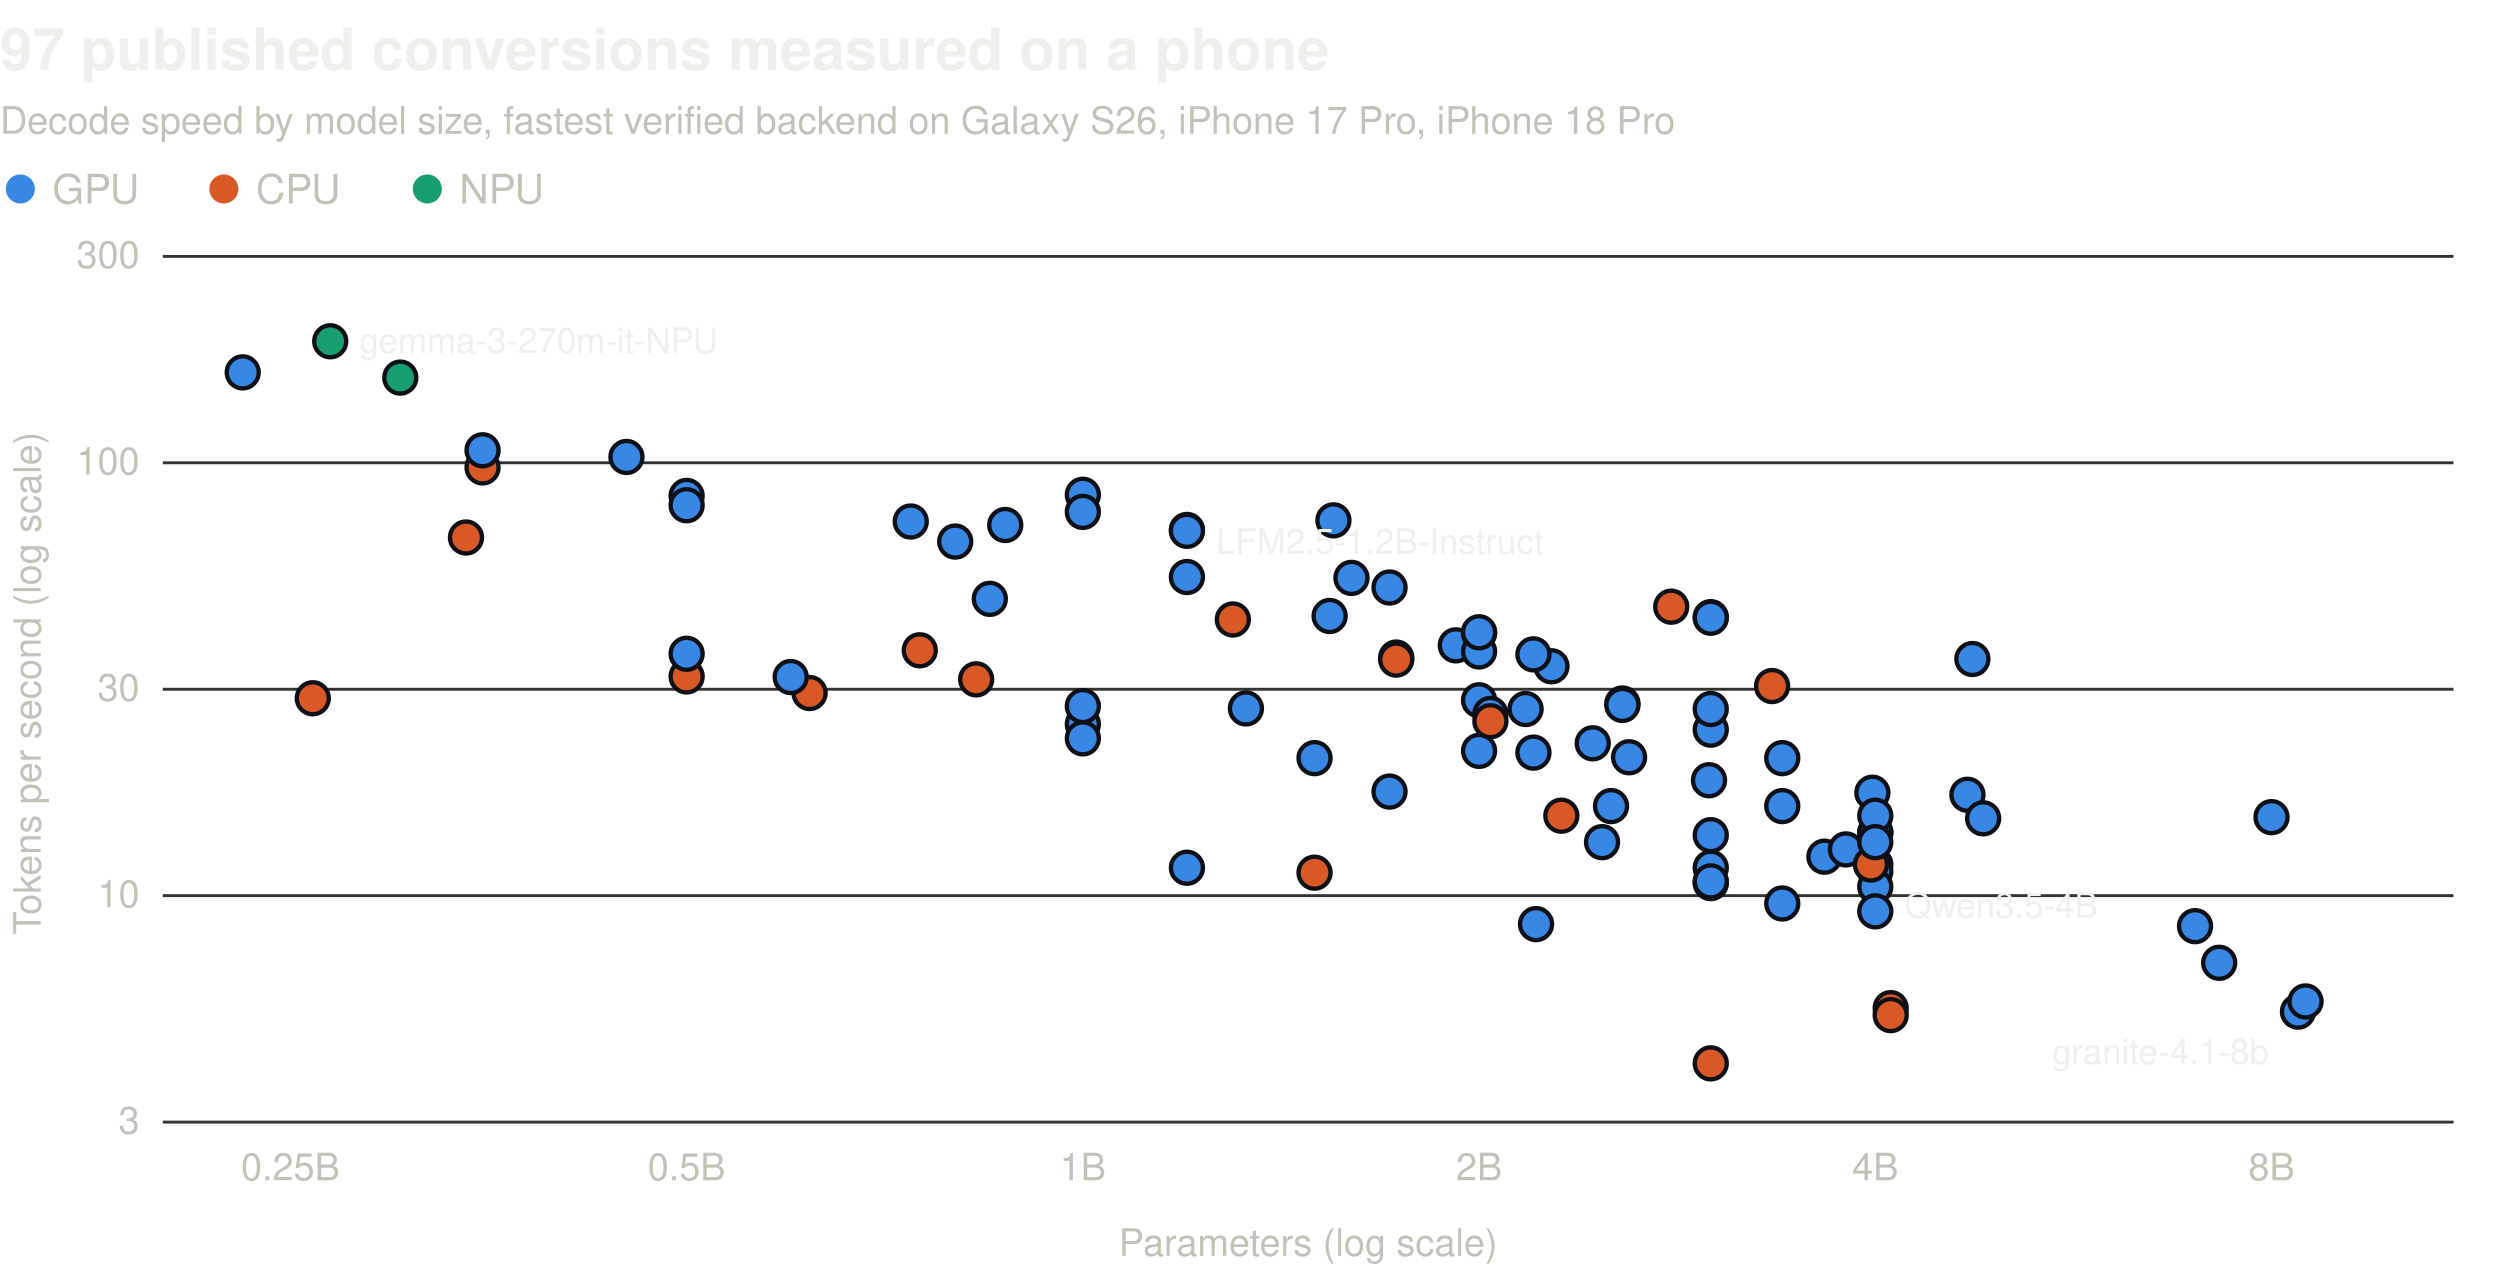
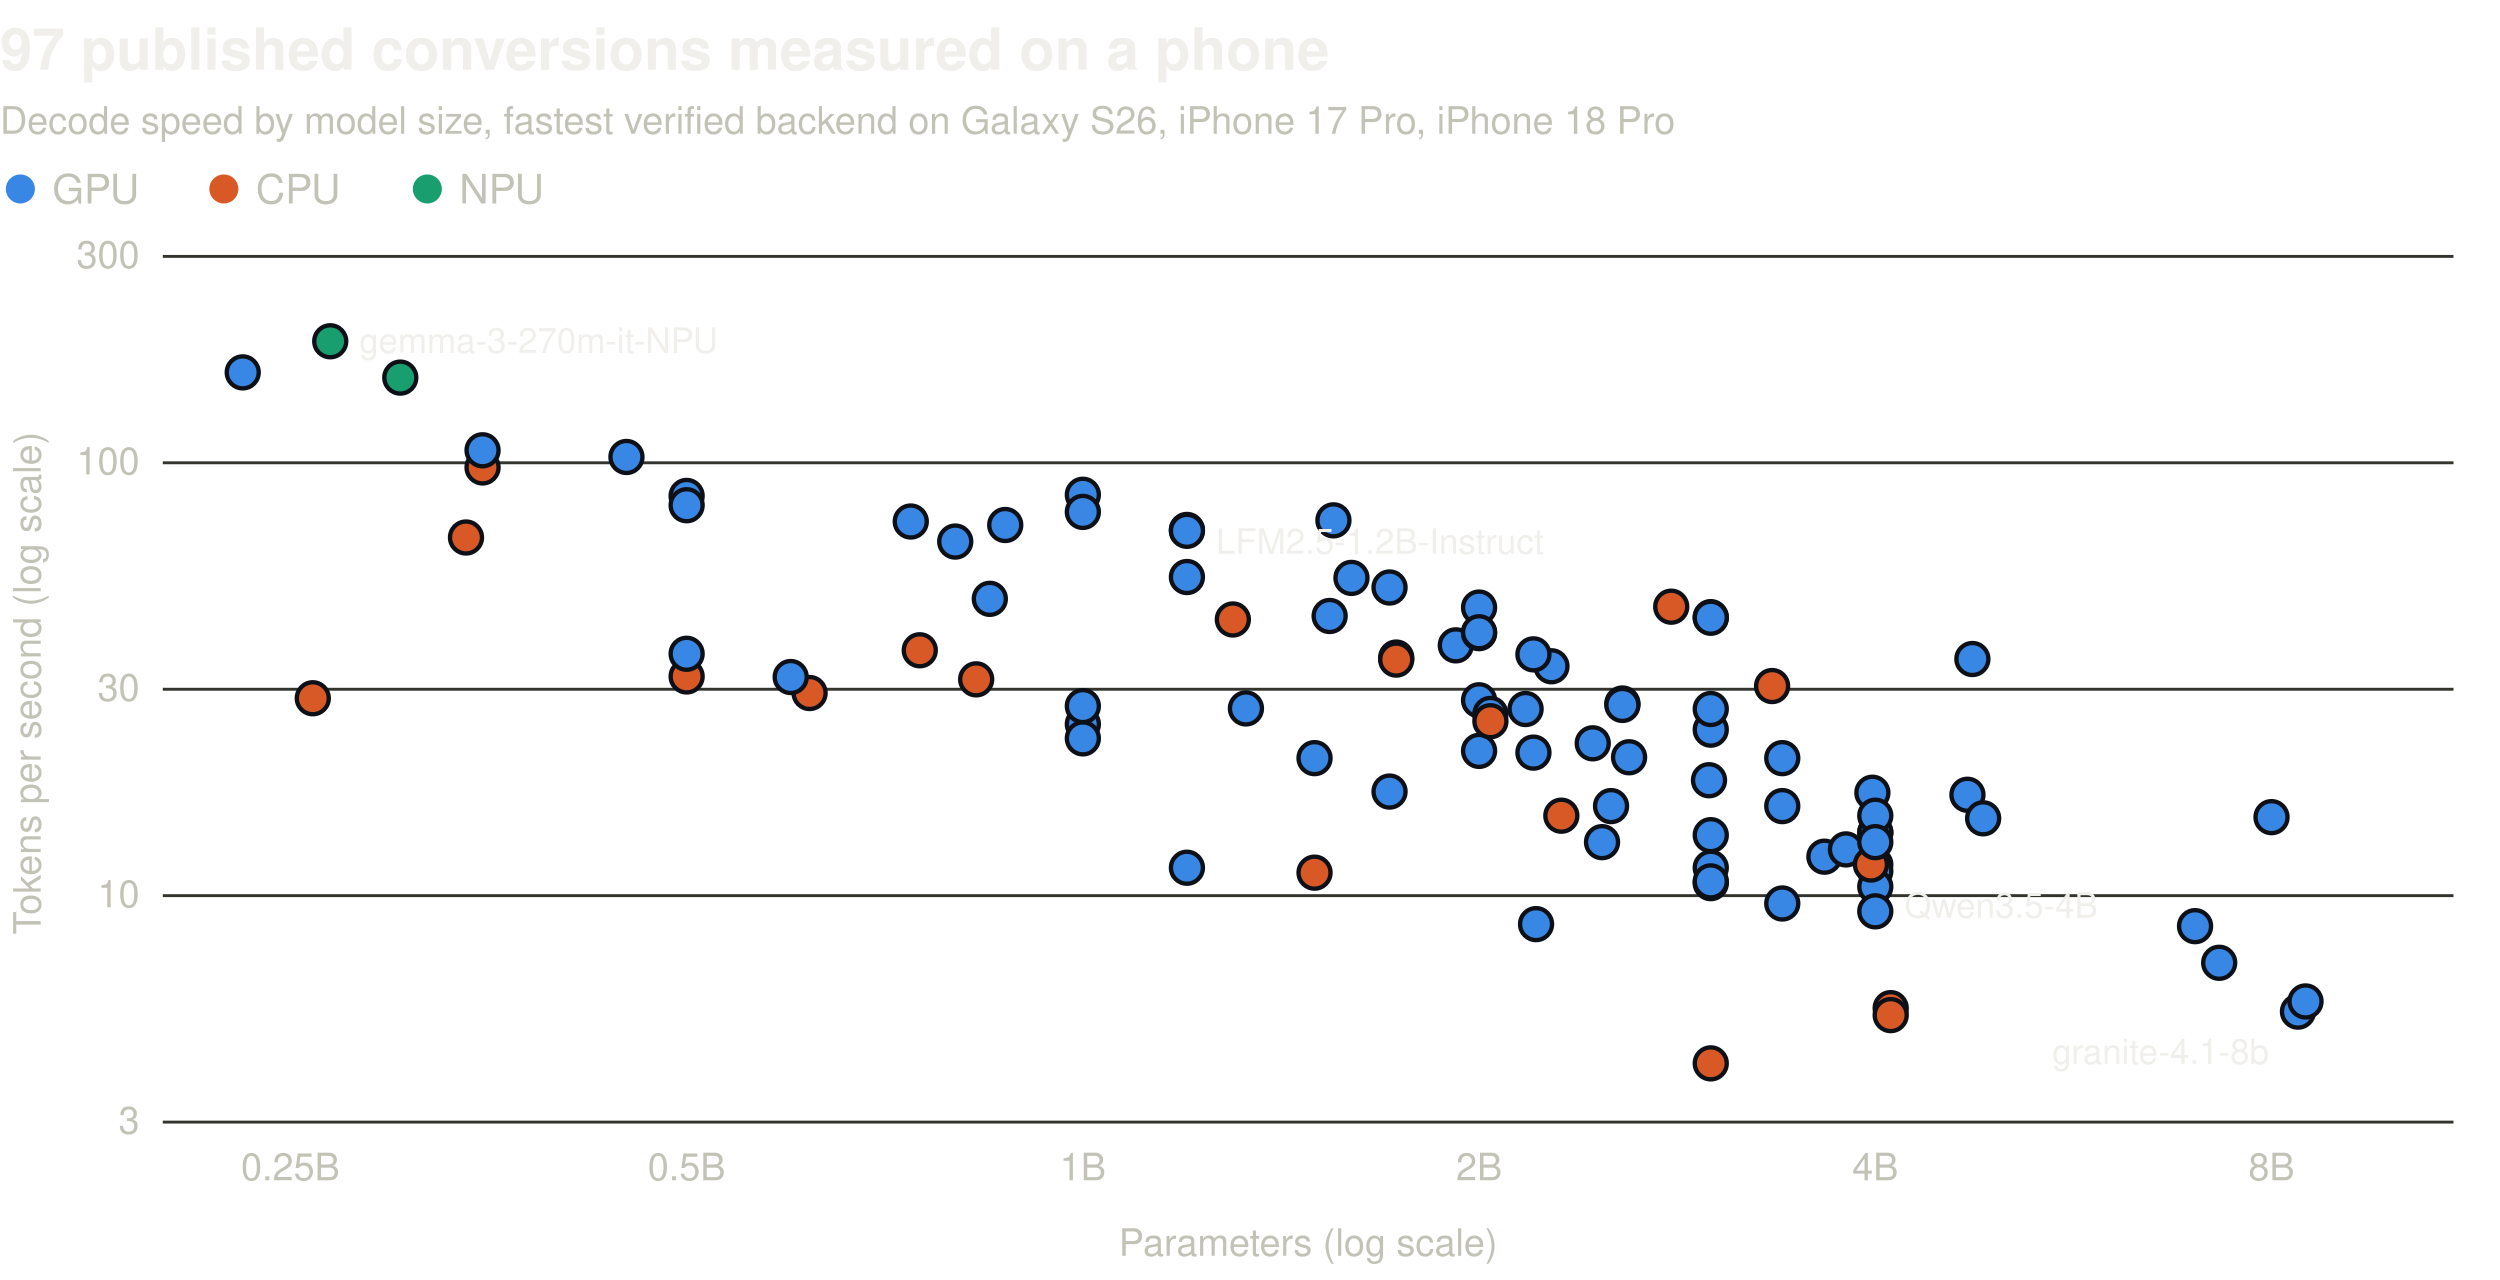
<svg xmlns="http://www.w3.org/2000/svg" viewBox="0 0 860 440" width="860" height="440" role="img" aria-labelledby="t d" font-family="-apple-system, BlinkMacSystemFont, 'Segoe UI', Helvetica, Arial, sans-serif">
  <text x="0.0" y="24.0" font-size="20" font-weight="600" fill="#f0efec" text-anchor="start">97 published conversions measured on a phone</text>
  <text x="0.0" y="46.0" font-size="13" font-weight="400" fill="#c3c2b7" text-anchor="start">Decode speed by model size, fastest verified backend on Galaxy S26, iPhone 17 Pro, iPhone 18 Pro</text>
  <circle cx="7" cy="65" r="5" fill="#3987e5" />
  <text x="18.0" y="70.0" font-size="14" font-weight="400" fill="#c3c2b7" text-anchor="start">GPU</text>
  <circle cx="77" cy="65" r="5" fill="#d95926" />
  <text x="88.0" y="70.0" font-size="14" font-weight="400" fill="#c3c2b7" text-anchor="start">CPU</text>
  <circle cx="147" cy="65" r="5" fill="#199e70" />
  <text x="158.0" y="70.0" font-size="14" font-weight="400" fill="#c3c2b7" text-anchor="start">NPU</text>
  <line x1="56" x2="844" y1="386.0" y2="386.0" stroke="#34342f" />
  <text x="48.0" y="390.0" font-size="13" font-weight="400" fill="#c3c2b7" text-anchor="end">3</text>
  <line x1="56" x2="844" y1="308.1" y2="308.1" stroke="#34342f" />
  <text x="48.0" y="312.1" font-size="13" font-weight="400" fill="#c3c2b7" text-anchor="end">10</text>
  <line x1="56" x2="844" y1="237.1" y2="237.1" stroke="#34342f" />
  <text x="48.0" y="241.1" font-size="13" font-weight="400" fill="#c3c2b7" text-anchor="end">30</text>
  <line x1="56" x2="844" y1="159.2" y2="159.2" stroke="#34342f" />
  <text x="48.0" y="163.2" font-size="13" font-weight="400" fill="#c3c2b7" text-anchor="end">100</text>
  <line x1="56" x2="844" y1="88.2" y2="88.2" stroke="#34342f" />
  <text x="48.0" y="92.2" font-size="13" font-weight="400" fill="#c3c2b7" text-anchor="end">300</text>
  <text x="99.9" y="406.0" font-size="13" font-weight="400" fill="#c3c2b7" text-anchor="middle">0.25B</text>
  <text x="236.2" y="406.0" font-size="13" font-weight="400" fill="#c3c2b7" text-anchor="middle">0.5B</text>
  <text x="372.5" y="406.0" font-size="13" font-weight="400" fill="#c3c2b7" text-anchor="middle">1B</text>
  <text x="508.8" y="406.0" font-size="13" font-weight="400" fill="#c3c2b7" text-anchor="middle">2B</text>
  <text x="645.1" y="406.0" font-size="13" font-weight="400" fill="#c3c2b7" text-anchor="middle">4B</text>
  <text x="781.4" y="406.0" font-size="13" font-weight="400" fill="#c3c2b7" text-anchor="middle">8B</text>
  <text x="450.0" y="432.0" font-size="13" font-weight="400" fill="#c3c2b7" text-anchor="middle">Parameters (log scale)</text>
  <text transform="translate(14 235.0) rotate(-90)" font-size="13" fill="#c3c2b7" text-anchor="middle">Tokens per second (log scale)</text>
  <circle cx="83.5" cy="128.1" r="5.5" fill="#3987e5" stroke="#0d1117" stroke-width="1.5" />
  <circle cx="113.6" cy="117.4" r="5.5" fill="#199e70" stroke="#0d1117" stroke-width="1.5" />
  <circle cx="137.7" cy="129.9" r="5.5" fill="#199e70" stroke="#0d1117" stroke-width="1.5" />
  <circle cx="166.0" cy="160.8" r="5.5" fill="#d95926" stroke="#0d1117" stroke-width="1.5" />
  <circle cx="166.0" cy="154.9" r="5.5" fill="#3987e5" stroke="#0d1117" stroke-width="1.5" />
  <circle cx="236.2" cy="232.7" r="5.5" fill="#d95926" stroke="#0d1117" stroke-width="1.5" />
  <circle cx="236.2" cy="224.9" r="5.5" fill="#3987e5" stroke="#0d1117" stroke-width="1.5" />
  <circle cx="313.3" cy="179.4" r="5.5" fill="#3987e5" stroke="#0d1117" stroke-width="1.5" />
  <circle cx="372.5" cy="249.1" r="5.5" fill="#3987e5" stroke="#0d1117" stroke-width="1.5" />
  <circle cx="372.5" cy="254.0" r="5.5" fill="#3987e5" stroke="#0d1117" stroke-width="1.5" />
  <circle cx="372.5" cy="242.9" r="5.5" fill="#3987e5" stroke="#0d1117" stroke-width="1.5" />
  <circle cx="408.3" cy="198.5" r="5.5" fill="#3987e5" stroke="#0d1117" stroke-width="1.5" />
  <circle cx="408.3" cy="182.3" r="5.5" fill="#3987e5" stroke="#0d1117" stroke-width="1.5" />
  <circle cx="408.3" cy="298.5" r="5.5" fill="#3987e5" stroke="#0d1117" stroke-width="1.5" />
  <circle cx="428.6" cy="243.7" r="5.5" fill="#3987e5" stroke="#0d1117" stroke-width="1.5" />
  <circle cx="452.2" cy="300.2" r="5.5" fill="#d95926" stroke="#0d1117" stroke-width="1.5" />
  <circle cx="452.2" cy="260.8" r="5.5" fill="#3987e5" stroke="#0d1117" stroke-width="1.5" />
  <circle cx="457.4" cy="211.9" r="5.5" fill="#3987e5" stroke="#0d1117" stroke-width="1.5" />
  <circle cx="480.3" cy="226.2" r="5.5" fill="#d95926" stroke="#0d1117" stroke-width="1.5" />
  <circle cx="480.3" cy="226.9" r="5.5" fill="#d95926" stroke="#0d1117" stroke-width="1.5" />
  <circle cx="558.1" cy="242.0" r="5.5" fill="#3987e5" stroke="#0d1117" stroke-width="1.5" />
  <circle cx="558.1" cy="242.5" r="5.5" fill="#3987e5" stroke="#0d1117" stroke-width="1.5" />
  <circle cx="587.9" cy="268.4" r="5.5" fill="#3987e5" stroke="#0d1117" stroke-width="1.5" />
  <circle cx="588.5" cy="298.5" r="5.5" fill="#3987e5" stroke="#0d1117" stroke-width="1.5" />
  <circle cx="588.5" cy="212.3" r="5.5" fill="#3987e5" stroke="#0d1117" stroke-width="1.5" />
  <circle cx="613.1" cy="260.8" r="5.5" fill="#3987e5" stroke="#0d1117" stroke-width="1.5" />
  <circle cx="613.1" cy="277.3" r="5.5" fill="#3987e5" stroke="#0d1117" stroke-width="1.5" />
  <circle cx="645.1" cy="297.4" r="5.5" fill="#d95926" stroke="#0d1117" stroke-width="1.5" />
  <circle cx="645.1" cy="286.4" r="5.5" fill="#3987e5" stroke="#0d1117" stroke-width="1.5" />
  <circle cx="645.1" cy="299.7" r="5.5" fill="#3987e5" stroke="#0d1117" stroke-width="1.5" />
  <circle cx="645.1" cy="305.0" r="5.5" fill="#3987e5" stroke="#0d1117" stroke-width="1.5" />
  <circle cx="790.5" cy="348.0" r="5.5" fill="#3987e5" stroke="#0d1117" stroke-width="1.5" />
  <circle cx="793.1" cy="344.5" r="5.5" fill="#3987e5" stroke="#0d1117" stroke-width="1.5" />
  <circle cx="278.5" cy="238.4" r="5.5" fill="#d95926" stroke="#0d1117" stroke-width="1.5" />
  <circle cx="408.3" cy="182.6" r="5.5" fill="#3987e5" stroke="#0d1117" stroke-width="1.5" />
  <circle cx="478.0" cy="272.3" r="5.5" fill="#3987e5" stroke="#0d1117" stroke-width="1.5" />
  <circle cx="478.0" cy="202.1" r="5.5" fill="#3987e5" stroke="#0d1117" stroke-width="1.5" />
  <circle cx="554.2" cy="277.3" r="5.5" fill="#3987e5" stroke="#0d1117" stroke-width="1.5" />
  <circle cx="560.4" cy="260.5" r="5.5" fill="#3987e5" stroke="#0d1117" stroke-width="1.5" />
  <circle cx="588.5" cy="287.3" r="5.5" fill="#3987e5" stroke="#0d1117" stroke-width="1.5" />
  <circle cx="588.5" cy="303.8" r="5.5" fill="#3987e5" stroke="#0d1117" stroke-width="1.5" />
  <circle cx="588.5" cy="365.8" r="5.5" fill="#d95926" stroke="#0d1117" stroke-width="1.5" />
  <circle cx="588.5" cy="212.5" r="5.5" fill="#3987e5" stroke="#0d1117" stroke-width="1.5" />
  <circle cx="588.5" cy="251.0" r="5.5" fill="#3987e5" stroke="#0d1117" stroke-width="1.5" />
  <circle cx="613.1" cy="310.8" r="5.5" fill="#3987e5" stroke="#0d1117" stroke-width="1.5" />
  <circle cx="627.6" cy="294.7" r="5.5" fill="#3987e5" stroke="#0d1117" stroke-width="1.5" />
  <circle cx="635.0" cy="292.2" r="5.5" fill="#3987e5" stroke="#0d1117" stroke-width="1.5" />
  <circle cx="643.6" cy="297.4" r="5.5" fill="#d95926" stroke="#0d1117" stroke-width="1.5" />
  <circle cx="644.1" cy="272.7" r="5.5" fill="#3987e5" stroke="#0d1117" stroke-width="1.5" />
  <circle cx="645.1" cy="286.4" r="5.5" fill="#3987e5" stroke="#0d1117" stroke-width="1.5" />
  <circle cx="645.1" cy="313.5" r="5.5" fill="#3987e5" stroke="#0d1117" stroke-width="1.5" />
  <circle cx="645.1" cy="280.6" r="5.5" fill="#3987e5" stroke="#0d1117" stroke-width="1.5" />
  <circle cx="650.4" cy="346.8" r="5.5" fill="#d95926" stroke="#0d1117" stroke-width="1.5" />
  <circle cx="650.4" cy="349.2" r="5.5" fill="#d95926" stroke="#0d1117" stroke-width="1.5" />
  <circle cx="755.1" cy="318.6" r="5.5" fill="#3987e5" stroke="#0d1117" stroke-width="1.5" />
  <circle cx="763.4" cy="331.2" r="5.5" fill="#3987e5" stroke="#0d1117" stroke-width="1.5" />
  <circle cx="781.4" cy="281.1" r="5.5" fill="#3987e5" stroke="#0d1117" stroke-width="1.5" />
  <circle cx="107.6" cy="240.2" r="5.5" fill="#d95926" stroke="#0d1117" stroke-width="1.5" />
  <circle cx="215.5" cy="157.2" r="5.5" fill="#3987e5" stroke="#0d1117" stroke-width="1.5" />
  <circle cx="236.2" cy="170.6" r="5.5" fill="#3987e5" stroke="#0d1117" stroke-width="1.5" />
  <circle cx="236.2" cy="173.8" r="5.5" fill="#3987e5" stroke="#0d1117" stroke-width="1.5" />
  <circle cx="328.6" cy="186.3" r="5.5" fill="#3987e5" stroke="#0d1117" stroke-width="1.5" />
  <circle cx="340.5" cy="206.0" r="5.5" fill="#3987e5" stroke="#0d1117" stroke-width="1.5" />
  <circle cx="345.8" cy="180.6" r="5.5" fill="#3987e5" stroke="#0d1117" stroke-width="1.5" />
  <circle cx="372.5" cy="170.2" r="5.5" fill="#3987e5" stroke="#0d1117" stroke-width="1.5" />
  <circle cx="372.5" cy="176.1" r="5.5" fill="#3987e5" stroke="#0d1117" stroke-width="1.5" />
  <circle cx="424.1" cy="213.1" r="5.5" fill="#d95926" stroke="#0d1117" stroke-width="1.5" />
  <circle cx="458.7" cy="179.0" r="5.5" fill="#3987e5" stroke="#0d1117" stroke-width="1.5" />
  <circle cx="464.9" cy="198.8" r="5.5" fill="#3987e5" stroke="#0d1117" stroke-width="1.5" />
  <circle cx="500.8" cy="222.0" r="5.5" fill="#3987e5" stroke="#0d1117" stroke-width="1.5" />
  <circle cx="508.8" cy="217.8" r="5.5" fill="#3987e5" stroke="#0d1117" stroke-width="1.5" />
  <circle cx="508.8" cy="258.3" r="5.5" fill="#3987e5" stroke="#0d1117" stroke-width="1.5" />
  <circle cx="508.8" cy="240.9" r="5.5" fill="#3987e5" stroke="#0d1117" stroke-width="1.5" />
-   <circle cx="508.8" cy="224.1" r="5.5" fill="#3987e5" stroke="#0d1117" stroke-width="1.5" />
+   <circle cx="508.8" cy="209.0" r="5.5" fill="#3987e5" stroke="#0d1117" stroke-width="1.5" />
  <circle cx="527.5" cy="258.9" r="5.5" fill="#3987e5" stroke="#0d1117" stroke-width="1.5" />
  <circle cx="533.7" cy="229.2" r="5.5" fill="#3987e5" stroke="#0d1117" stroke-width="1.5" />
  <circle cx="547.9" cy="255.7" r="5.5" fill="#3987e5" stroke="#0d1117" stroke-width="1.5" />
  <circle cx="551.1" cy="289.7" r="5.5" fill="#3987e5" stroke="#0d1117" stroke-width="1.5" />
  <circle cx="588.5" cy="243.9" r="5.5" fill="#3987e5" stroke="#0d1117" stroke-width="1.5" />
  <circle cx="609.6" cy="236.0" r="5.5" fill="#d95926" stroke="#0d1117" stroke-width="1.5" />
  <circle cx="645.1" cy="289.7" r="5.5" fill="#3987e5" stroke="#0d1117" stroke-width="1.5" />
  <circle cx="676.8" cy="273.4" r="5.5" fill="#3987e5" stroke="#0d1117" stroke-width="1.5" />
  <circle cx="678.5" cy="226.7" r="5.5" fill="#3987e5" stroke="#0d1117" stroke-width="1.5" />
  <circle cx="682.2" cy="281.5" r="5.5" fill="#3987e5" stroke="#0d1117" stroke-width="1.5" />
  <circle cx="160.3" cy="184.9" r="5.5" fill="#d95926" stroke="#0d1117" stroke-width="1.5" />
  <circle cx="272.0" cy="232.9" r="5.5" fill="#3987e5" stroke="#0d1117" stroke-width="1.5" />
  <circle cx="316.4" cy="223.7" r="5.5" fill="#d95926" stroke="#0d1117" stroke-width="1.5" />
  <circle cx="335.8" cy="233.7" r="5.5" fill="#d95926" stroke="#0d1117" stroke-width="1.5" />
  <circle cx="508.8" cy="217.5" r="5.5" fill="#3987e5" stroke="#0d1117" stroke-width="1.5" />
  <circle cx="512.7" cy="245.6" r="5.5" fill="#3987e5" stroke="#0d1117" stroke-width="1.5" />
  <circle cx="512.7" cy="248.1" r="5.5" fill="#d95926" stroke="#0d1117" stroke-width="1.5" />
  <circle cx="524.8" cy="243.9" r="5.5" fill="#3987e5" stroke="#0d1117" stroke-width="1.5" />
  <circle cx="527.5" cy="225.1" r="5.5" fill="#3987e5" stroke="#0d1117" stroke-width="1.5" />
  <circle cx="528.4" cy="317.9" r="5.5" fill="#3987e5" stroke="#0d1117" stroke-width="1.5" />
  <circle cx="537.1" cy="280.6" r="5.5" fill="#d95926" stroke="#0d1117" stroke-width="1.5" />
  <circle cx="574.9" cy="208.7" r="5.5" fill="#d95926" stroke="#0d1117" stroke-width="1.5" />
  <circle cx="588.5" cy="303.2" r="5.5" fill="#3987e5" stroke="#0d1117" stroke-width="1.5" />
  <text x="123.6" y="121.4" font-size="12" font-weight="400" fill="#f0efec" text-anchor="start">gemma-3-270m-it-NPU</text>
  <text x="418.3" y="190.5" font-size="12" font-weight="400" fill="#f0efec" text-anchor="start">LFM2.5-1.2B-Instruct</text>
  <text x="655.1" y="315.7" font-size="12" font-weight="400" fill="#f0efec" text-anchor="start">Qwen3.5-4B</text>
  <text x="780.5" y="366.0" font-size="12" font-weight="400" fill="#f0efec" text-anchor="end">granite-4.1-8b</text>
</svg>
